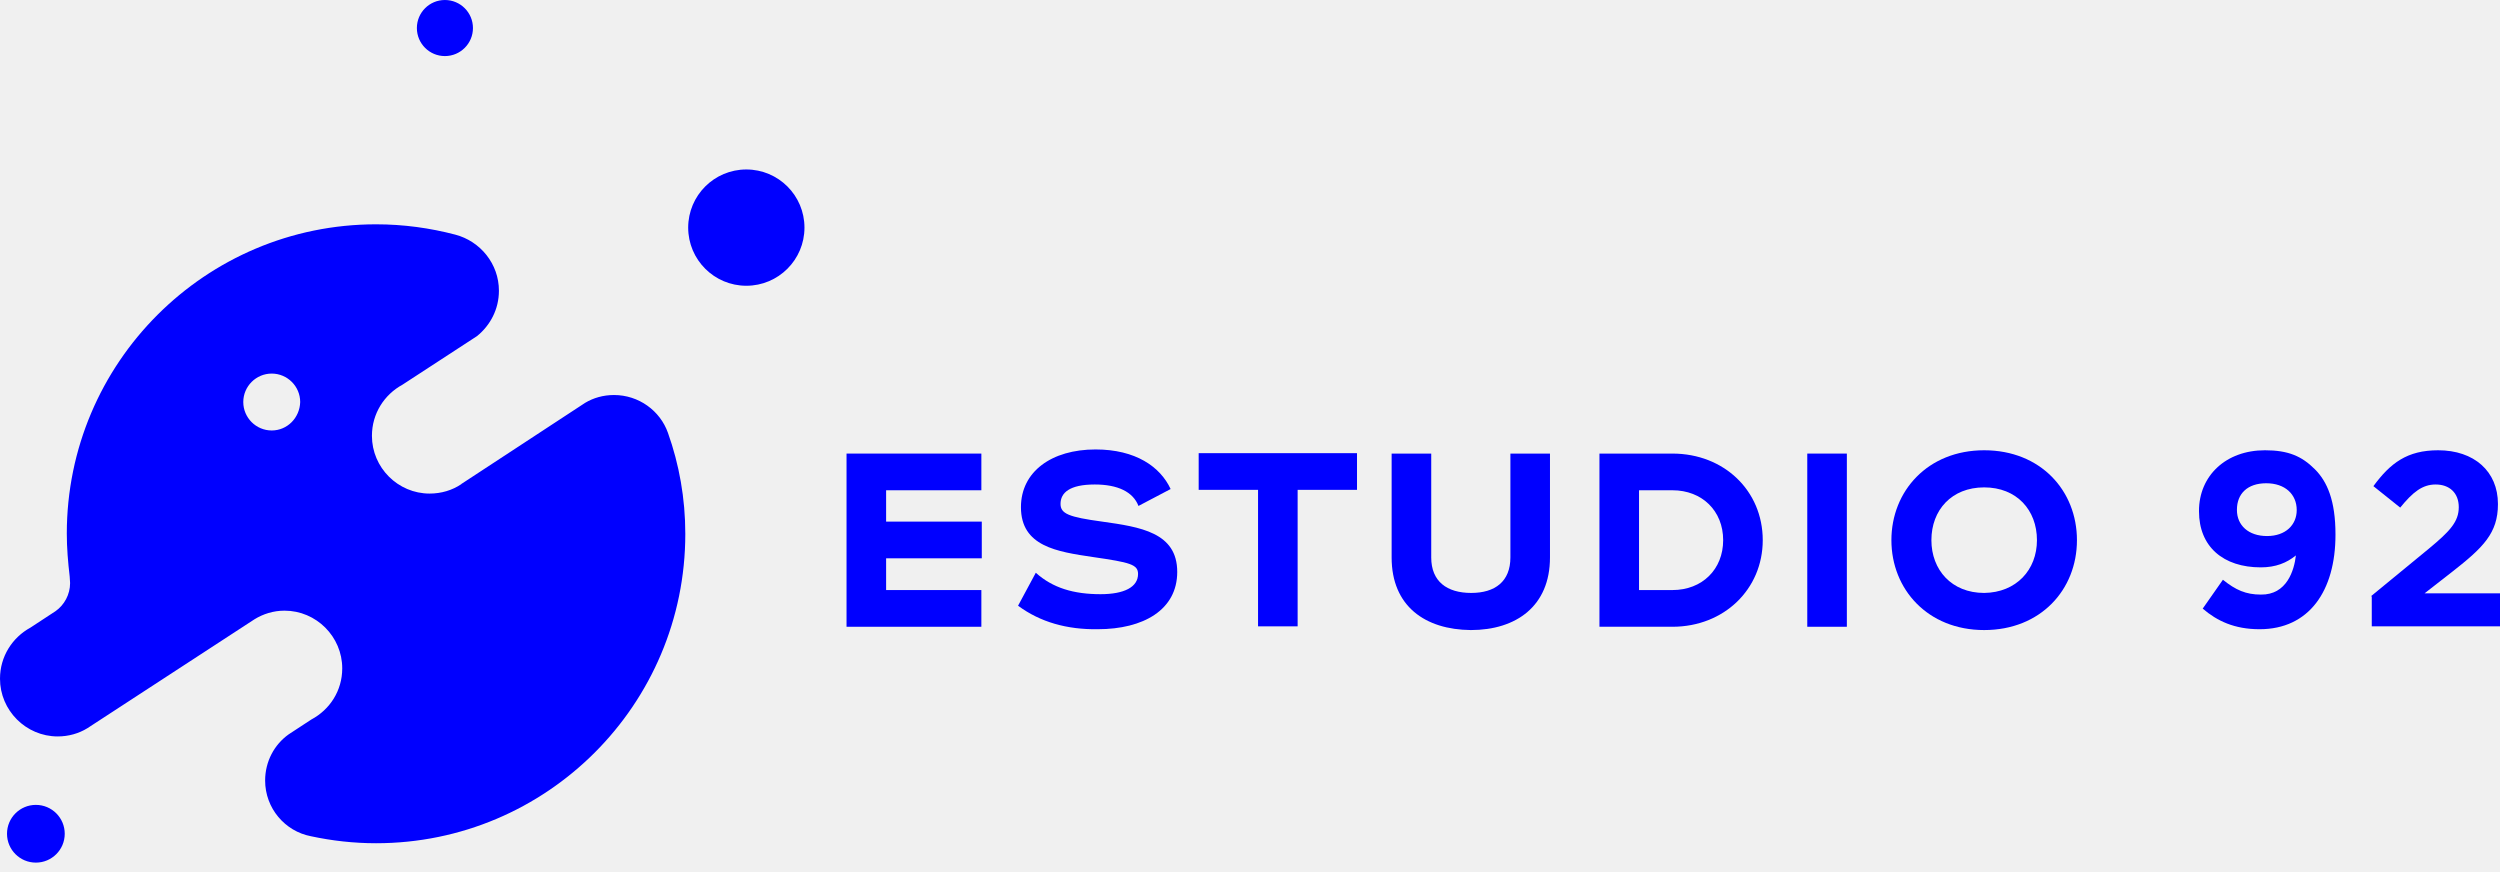
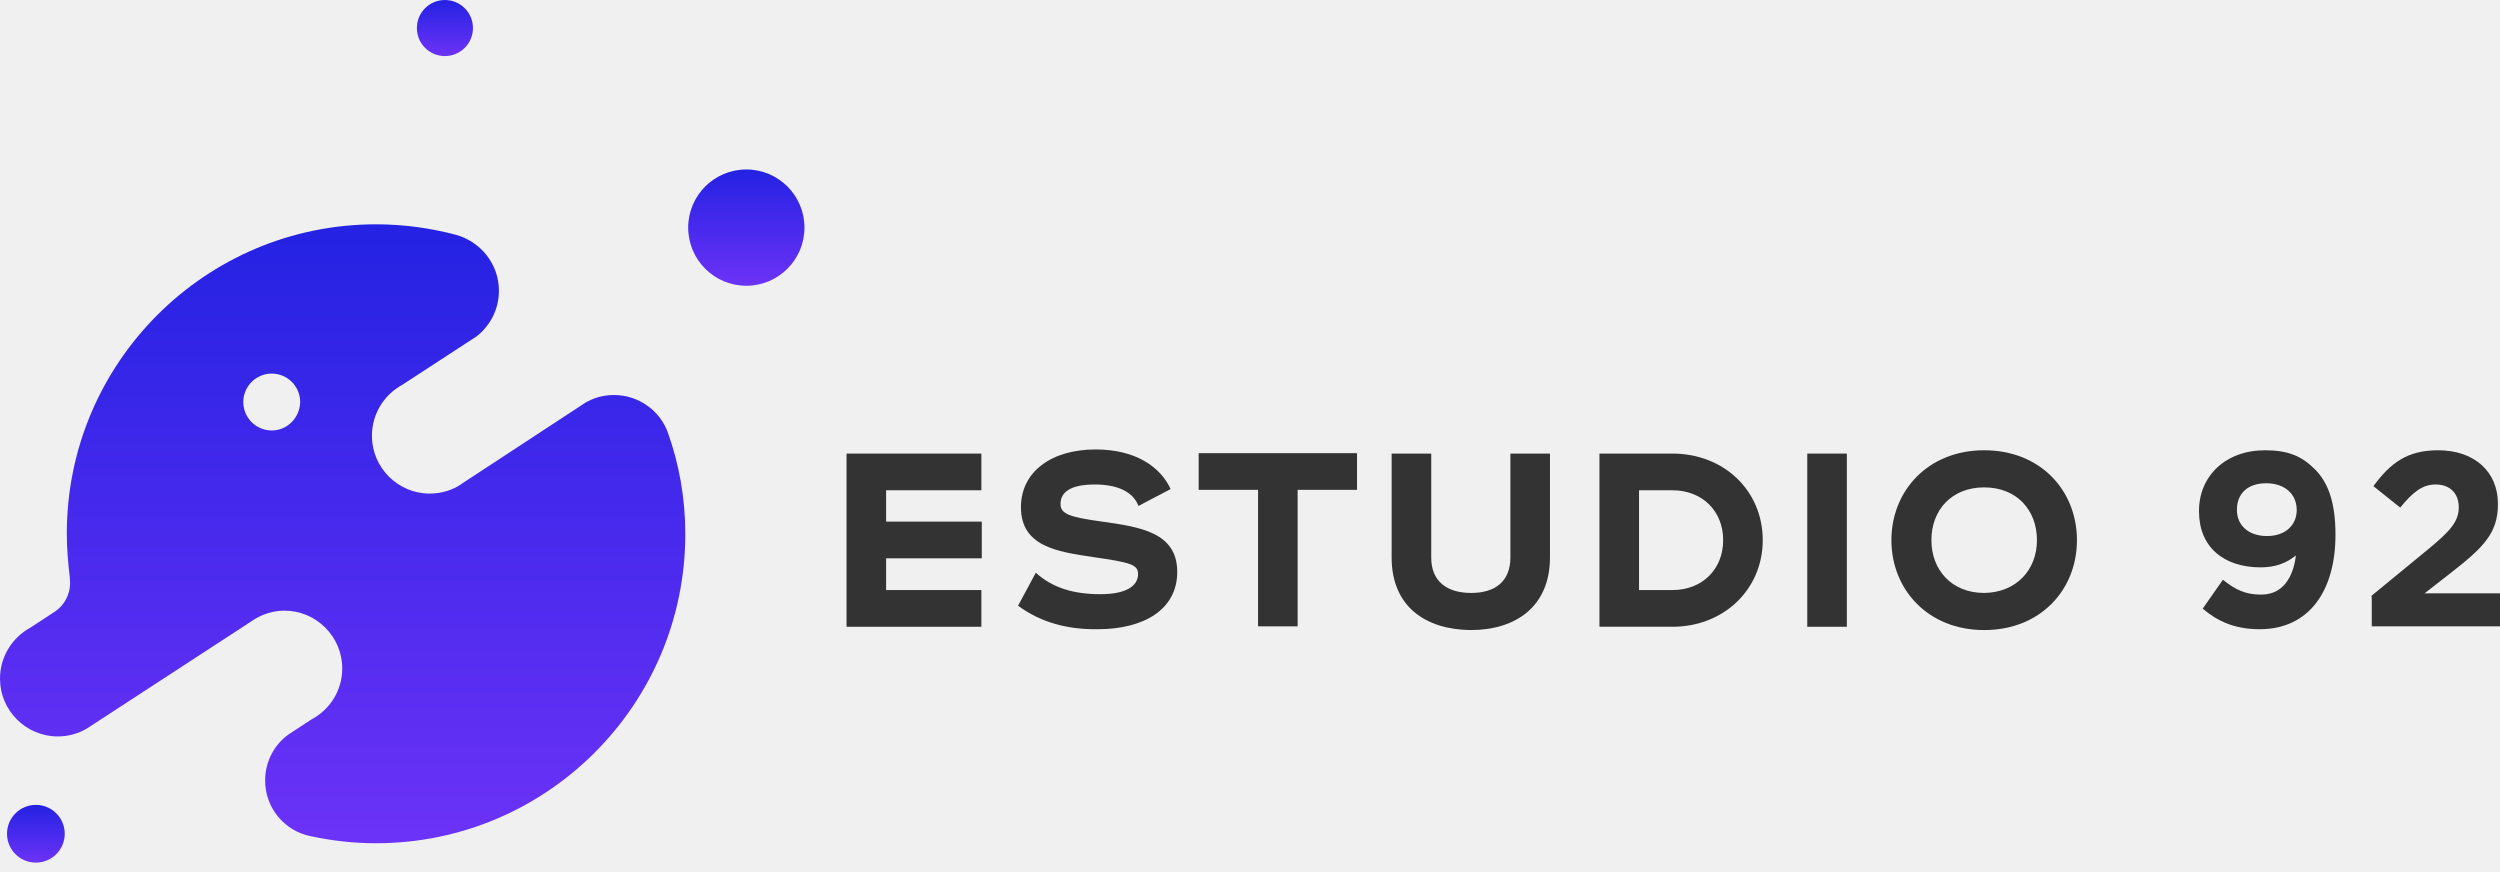
<svg xmlns="http://www.w3.org/2000/svg" width="132" height="46" viewBox="0 0 132 46" fill="none">
  <g clip-path="url(#clip0)">
    <path d="M23.491 2.961C24.309 2.961 24.972 2.298 24.972 1.48C24.972 0.663 24.309 3.05176e-05 23.491 3.05176e-05C22.674 3.05176e-05 22.011 0.663 22.011 1.48C22.011 2.298 22.674 2.961 23.491 2.961Z" fill="url(#paint0_linear)" />
    <path d="M39.406 15.088C41.102 15.088 42.476 13.713 42.476 12.018C42.476 10.322 41.102 8.948 39.406 8.948C37.711 8.948 36.336 10.322 36.336 12.018C36.336 13.713 37.711 15.088 39.406 15.088Z" fill="url(#paint1_linear)" />
    <path d="M1.894 45.546C2.736 45.546 3.418 44.864 3.418 44.022C3.418 43.18 2.736 42.498 1.894 42.498C1.052 42.498 0.37 43.18 0.37 44.022C0.37 44.864 1.052 45.546 1.894 45.546Z" fill="url(#paint2_linear)" />
    <path d="M35.27 22.86C34.856 21.684 33.724 20.857 32.418 20.857C31.852 20.857 31.329 21.009 30.894 21.271L24.384 25.538C24.384 25.538 24.362 25.538 24.362 25.56C23.883 25.886 23.295 26.061 22.686 26.061C21.009 26.061 19.638 24.689 19.638 23.012C19.638 21.837 20.291 20.835 21.249 20.313L25.189 17.744C25.886 17.178 26.343 16.329 26.343 15.349C26.343 13.934 25.364 12.736 24.036 12.388C22.708 12.04 21.314 11.844 19.855 11.844C10.842 11.844 3.527 19.159 3.527 28.172C3.527 28.934 3.592 29.696 3.679 30.436C3.679 30.436 3.701 30.72 3.701 30.785C3.701 31.394 3.396 31.939 2.939 32.265L1.611 33.136C0.653 33.659 0 34.66 0 35.836C0 37.512 1.372 38.884 3.048 38.884C3.614 38.884 4.158 38.731 4.616 38.448L13.433 32.701C13.89 32.418 14.434 32.243 15.022 32.243C16.699 32.243 18.07 33.615 18.07 35.291C18.07 36.467 17.417 37.469 16.437 37.991L15.24 38.775C14.478 39.319 13.999 40.212 13.999 41.213C13.999 42.672 15.044 43.891 16.416 44.153C17.526 44.392 18.68 44.523 19.855 44.523C28.869 44.523 36.184 37.207 36.184 28.194C36.184 26.3 35.858 24.515 35.27 22.86ZM14.347 22.729C13.52 22.729 12.845 22.055 12.845 21.227C12.845 20.4 13.52 19.725 14.347 19.725C15.175 19.725 15.85 20.4 15.85 21.227C15.828 22.055 15.175 22.729 14.347 22.729Z" fill="url(#paint3_linear)" />
-     <path d="M51.816 31.155V33.093H45.154H44.697V23.949H46.787H51.816V25.886H46.787V27.541H51.838V29.479H46.787V31.155H51.816V31.155Z" fill="url(#paint4_linear)" />
-     <path d="M53.754 31.982L54.69 30.241C55.583 31.046 56.693 31.373 58.108 31.373C59.349 31.373 60.089 31.003 60.089 30.306C60.089 29.805 59.676 29.696 57.716 29.413C55.8 29.13 53.906 28.847 53.906 26.779C53.906 24.907 55.517 23.731 57.847 23.731C59.959 23.731 61.265 24.645 61.809 25.821L60.111 26.714C59.828 25.973 59.023 25.581 57.803 25.581C56.475 25.581 55.996 26.017 55.996 26.605C55.996 27.127 56.432 27.301 58.195 27.541C60.198 27.824 62.158 28.107 62.158 30.197C62.158 32.2 60.372 33.223 57.956 33.223C56.345 33.245 54.93 32.853 53.754 31.982Z" fill="url(#paint5_linear)" />
-     <path d="M71.65 25.864H68.515V33.071H66.425V25.864H63.29V23.927H68.515H71.65V25.864Z" fill="url(#paint6_linear)" />
-     <path d="M73.478 29.435V23.949H75.569V29.435C75.569 30.698 76.396 31.307 77.68 31.307C78.943 31.307 79.749 30.698 79.749 29.435V23.949H81.839V29.435C81.839 32.004 80.053 33.267 77.659 33.267C75.242 33.245 73.478 32.004 73.478 29.435Z" fill="url(#paint7_linear)" />
-     <path d="M93.073 28.521C93.073 31.111 91.026 33.093 88.305 33.093H84.582H84.451V23.949H86.541H88.305C91.026 23.949 93.073 25.908 93.073 28.521ZM90.983 28.521C90.983 26.975 89.872 25.886 88.305 25.886H86.541V31.155H88.305C89.872 31.155 90.983 30.066 90.983 28.521Z" fill="url(#paint8_linear)" />
-     <path d="M97.514 23.949V33.093H95.424V23.949H97.514Z" fill="url(#paint9_linear)" />
-     <path d="M99.866 28.521C99.866 25.93 101.782 23.774 104.764 23.774C107.747 23.774 109.663 25.908 109.663 28.521C109.663 31.133 107.747 33.267 104.764 33.267C101.782 33.267 99.866 31.111 99.866 28.521ZM107.551 28.521C107.551 26.931 106.484 25.734 104.764 25.734C103.044 25.734 101.978 26.931 101.978 28.521C101.978 30.088 103.044 31.307 104.764 31.307C106.462 31.286 107.551 30.088 107.551 28.521Z" fill="url(#paint10_linear)" />
-     <path d="M121.223 29.326C120.744 29.718 120.156 29.957 119.373 29.957C117.391 29.957 116.107 28.869 116.107 26.997V26.975C116.107 25.124 117.522 23.774 119.59 23.774C120.81 23.774 121.528 24.079 122.225 24.776C122.878 25.429 123.313 26.43 123.313 28.216V28.238C123.313 31.198 121.92 33.223 119.307 33.223C117.979 33.223 117.065 32.788 116.303 32.135L117.37 30.611C118.045 31.155 118.589 31.394 119.373 31.394C120.744 31.416 121.136 30.11 121.223 29.326ZM121.267 26.931C121.267 26.104 120.657 25.516 119.656 25.516C118.654 25.516 118.11 26.082 118.11 26.91V26.931C118.11 27.737 118.72 28.303 119.699 28.303C120.679 28.303 121.267 27.715 121.267 26.931Z" fill="url(#paint11_linear)" />
-     <path d="M125.186 31.482L128.234 28.978C129.366 28.042 129.823 27.541 129.823 26.779C129.823 26.017 129.322 25.581 128.604 25.581C127.907 25.581 127.406 25.973 126.731 26.801L125.316 25.669C126.209 24.449 127.101 23.774 128.734 23.774C130.628 23.774 131.891 24.885 131.891 26.605V26.627C131.891 28.151 131.107 28.913 129.496 30.175L128.016 31.329H132V33.071H125.229V31.482H125.186V31.482Z" fill="url(#paint12_linear)" />
+     <path d="M51.816 31.155V33.093H45.154H44.697V23.949H46.787H51.816V25.886H46.787V27.541H51.838V29.479H46.787V31.155H51.816V31.155Z" fill="#333333" />
+     <path d="M53.754 31.982L54.69 30.241C55.583 31.046 56.693 31.373 58.108 31.373C59.349 31.373 60.089 31.003 60.089 30.306C60.089 29.805 59.676 29.696 57.716 29.413C55.8 29.13 53.906 28.847 53.906 26.779C53.906 24.907 55.517 23.731 57.847 23.731C59.959 23.731 61.265 24.645 61.809 25.821L60.111 26.714C59.828 25.973 59.023 25.581 57.803 25.581C56.475 25.581 55.996 26.017 55.996 26.605C55.996 27.127 56.432 27.301 58.195 27.541C60.198 27.824 62.158 28.107 62.158 30.197C62.158 32.2 60.372 33.223 57.956 33.223C56.345 33.245 54.93 32.853 53.754 31.982Z" fill="#333333" />
+     <path d="M71.65 25.864H68.515V33.071H66.425V25.864H63.29V23.927H68.515H71.65V25.864Z" fill="#333333" />
+     <path d="M73.478 29.435V23.949H75.569V29.435C75.569 30.698 76.396 31.307 77.68 31.307C78.943 31.307 79.749 30.698 79.749 29.435V23.949H81.839V29.435C81.839 32.004 80.053 33.267 77.659 33.267C75.242 33.245 73.478 32.004 73.478 29.435Z" fill="#333333" />
+     <path d="M93.073 28.521C93.073 31.111 91.026 33.093 88.305 33.093H84.582H84.451V23.949H86.541H88.305C91.026 23.949 93.073 25.908 93.073 28.521ZM90.983 28.521C90.983 26.975 89.872 25.886 88.305 25.886H86.541V31.155H88.305C89.872 31.155 90.983 30.066 90.983 28.521Z" fill="#333333" />
+     <path d="M97.514 23.949V33.093H95.424V23.949H97.514Z" fill="#333333" />
+     <path d="M99.866 28.521C99.866 25.93 101.782 23.774 104.764 23.774C107.747 23.774 109.663 25.908 109.663 28.521C109.663 31.133 107.747 33.267 104.764 33.267C101.782 33.267 99.866 31.111 99.866 28.521ZM107.551 28.521C107.551 26.931 106.484 25.734 104.764 25.734C103.044 25.734 101.978 26.931 101.978 28.521C101.978 30.088 103.044 31.307 104.764 31.307C106.462 31.286 107.551 30.088 107.551 28.521Z" fill="#333333" />
+     <path d="M121.223 29.326C120.744 29.718 120.156 29.957 119.373 29.957C117.391 29.957 116.107 28.869 116.107 26.997V26.975C116.107 25.124 117.522 23.774 119.59 23.774C120.81 23.774 121.528 24.079 122.225 24.776C122.878 25.429 123.313 26.43 123.313 28.216V28.238C123.313 31.198 121.92 33.223 119.307 33.223C117.979 33.223 117.065 32.788 116.303 32.135L117.37 30.611C118.045 31.155 118.589 31.394 119.373 31.394C120.744 31.416 121.136 30.11 121.223 29.326ZM121.267 26.931C121.267 26.104 120.657 25.516 119.656 25.516C118.654 25.516 118.11 26.082 118.11 26.91V26.931C118.11 27.737 118.72 28.303 119.699 28.303C120.679 28.303 121.267 27.715 121.267 26.931Z" fill="#333333" />
+     <path d="M125.186 31.482L128.234 28.978C129.366 28.042 129.823 27.541 129.823 26.779C129.823 26.017 129.322 25.581 128.604 25.581C127.907 25.581 127.406 25.973 126.731 26.801L125.316 25.669C126.209 24.449 127.101 23.774 128.734 23.774C130.628 23.774 131.891 24.885 131.891 26.605V26.627C131.891 28.151 131.107 28.913 129.496 30.175L128.016 31.329H132V33.071H125.229V31.482H125.186V31.482Z" fill="#333333" />
  </g>
  <defs>
-     <linearGradient id="paint0_linear" x1="21.682" y1="5.913" x2="16.204" y2="19.35" gradientUnits="userSpaceOnUse">
-       <stop stop-color="#0000FF" />
-       <stop offset="1" stop-color="#0000FF" />
+     <linearGradient id="paint0_linear" x1="23.491" y1="3.05176e-05" x2="23.491" y2="2.961" gradientUnits="userSpaceOnUse">
+       <stop stop-color="#2422E3" />
+       <stop offset="1" stop-color="#6C32F7" />
    </linearGradient>
-     <linearGradient id="paint1_linear" x1="35.655" y1="21.208" x2="24.296" y2="49.071" gradientUnits="userSpaceOnUse">
-       <stop stop-color="#0000FF" />
-       <stop offset="1" stop-color="#0000FF" />
+     <linearGradient id="paint1_linear" x1="39.406" y1="8.948" x2="39.406" y2="15.088" gradientUnits="userSpaceOnUse">
+       <stop stop-color="#2422E3" />
+       <stop offset="1" stop-color="#6C32F7" />
    </linearGradient>
-     <linearGradient id="paint2_linear" x1="0.032" y1="48.584" x2="-5.608" y2="62.417" gradientUnits="userSpaceOnUse">
-       <stop stop-color="#0000FF" />
-       <stop offset="1" stop-color="#0000FF" />
+     <linearGradient id="paint2_linear" x1="1.894" y1="42.498" x2="1.894" y2="45.546" gradientUnits="userSpaceOnUse">
+       <stop stop-color="#2422E3" />
+       <stop offset="1" stop-color="#6C32F7" />
    </linearGradient>
-     <linearGradient id="paint3_linear" x1="-4.016" y1="77.1" x2="-60.095" y2="229.407" gradientUnits="userSpaceOnUse">
-       <stop stop-color="#0000FF" />
-       <stop offset="1" stop-color="#0000FF" />
-     </linearGradient>
-     <linearGradient id="paint4_linear" x1="43.904" y1="42.208" x2="24.051" y2="80.239" gradientUnits="userSpaceOnUse">
-       <stop stop-color="#0000FF" />
-       <stop offset="1" stop-color="#0000FF" />
-     </linearGradient>
-     <linearGradient id="paint5_linear" x1="52.821" y1="42.688" x2="33.731" y2="84.139" gradientUnits="userSpaceOnUse">
-       <stop stop-color="#0000FF" />
-       <stop offset="1" stop-color="#0000FF" />
-     </linearGradient>
-     <linearGradient id="paint6_linear" x1="62.362" y1="42.186" x2="44.361" y2="82.555" gradientUnits="userSpaceOnUse">
-       <stop stop-color="#0000FF" />
-       <stop offset="1" stop-color="#0000FF" />
-     </linearGradient>
-     <linearGradient id="paint7_linear" x1="72.551" y1="42.556" x2="53.976" y2="83.433" gradientUnits="userSpaceOnUse">
-       <stop stop-color="#0000FF" />
-       <stop offset="1" stop-color="#0000FF" />
-     </linearGradient>
-     <linearGradient id="paint8_linear" x1="83.494" y1="42.208" x2="65.865" y2="82.98" gradientUnits="userSpaceOnUse">
-       <stop stop-color="#0000FF" />
-       <stop offset="1" stop-color="#0000FF" />
-     </linearGradient>
-     <linearGradient id="paint9_linear" x1="95.192" y1="42.208" x2="74.549" y2="53.782" gradientUnits="userSpaceOnUse">
-       <stop stop-color="#0000FF" />
-       <stop offset="1" stop-color="#0000FF" />
-     </linearGradient>
-     <linearGradient id="paint10_linear" x1="98.778" y1="42.73" x2="81.612" y2="86.188" gradientUnits="userSpaceOnUse">
-       <stop stop-color="#0000FF" />
-       <stop offset="1" stop-color="#0000FF" />
-     </linearGradient>
-     <linearGradient id="paint11_linear" x1="115.307" y1="42.643" x2="94.516" y2="81.537" gradientUnits="userSpaceOnUse">
-       <stop stop-color="#0000FF" />
-       <stop offset="1" stop-color="#0000FF" />
-     </linearGradient>
-     <linearGradient id="paint12_linear" x1="124.429" y1="42.338" x2="103.529" y2="79.916" gradientUnits="userSpaceOnUse">
-       <stop stop-color="#0000FF" />
-       <stop offset="1" stop-color="#0000FF" />
+     <linearGradient id="paint3_linear" x1="18.092" y1="11.844" x2="18.092" y2="44.523" gradientUnits="userSpaceOnUse">
+       <stop stop-color="#2422E3" />
+       <stop offset="1" stop-color="#6C32F7" />
    </linearGradient>
    <clipPath id="clip0">
      <rect width="132" height="46" fill="white" />
    </clipPath>
  </defs>
</svg>
